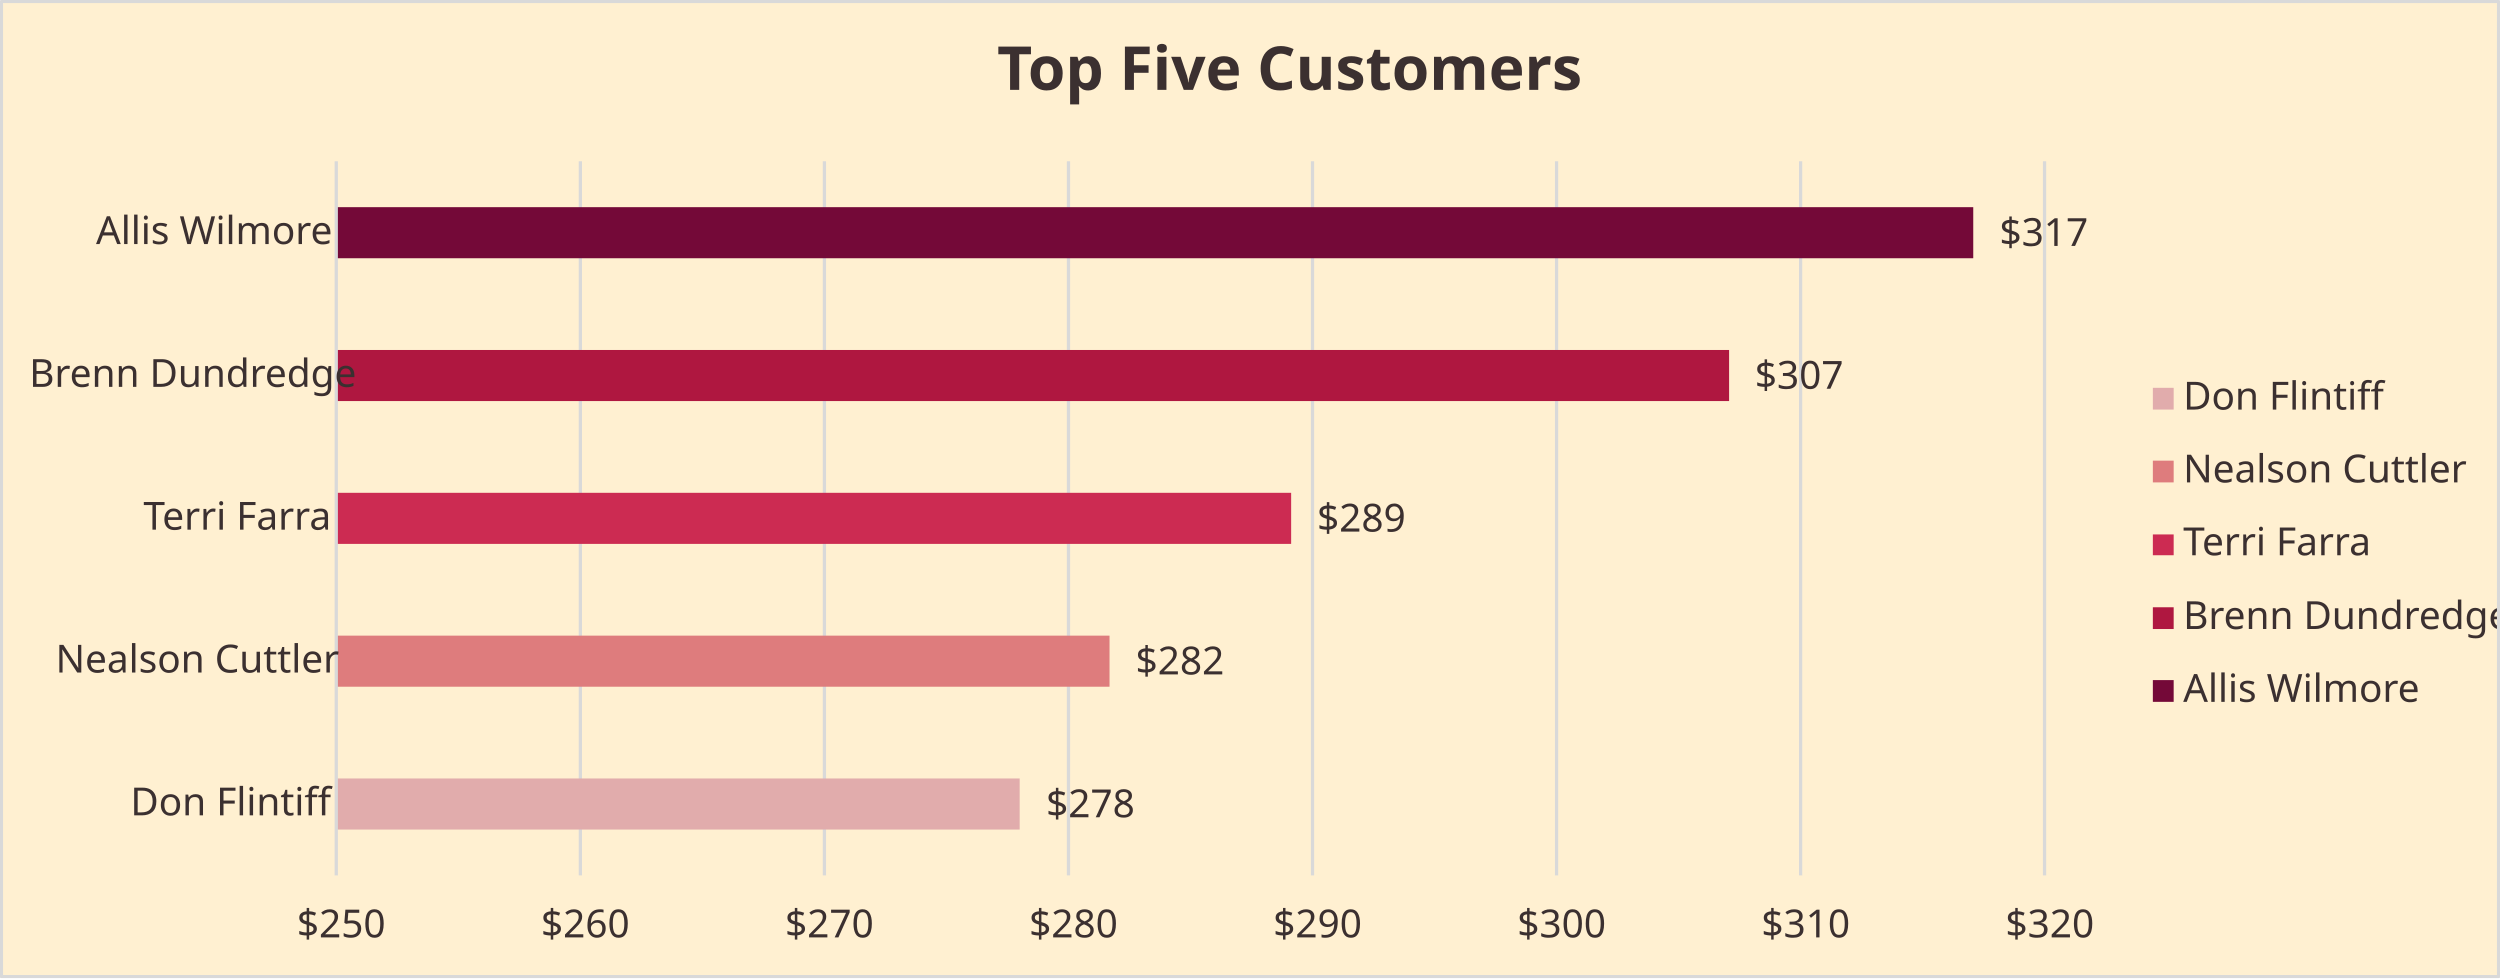
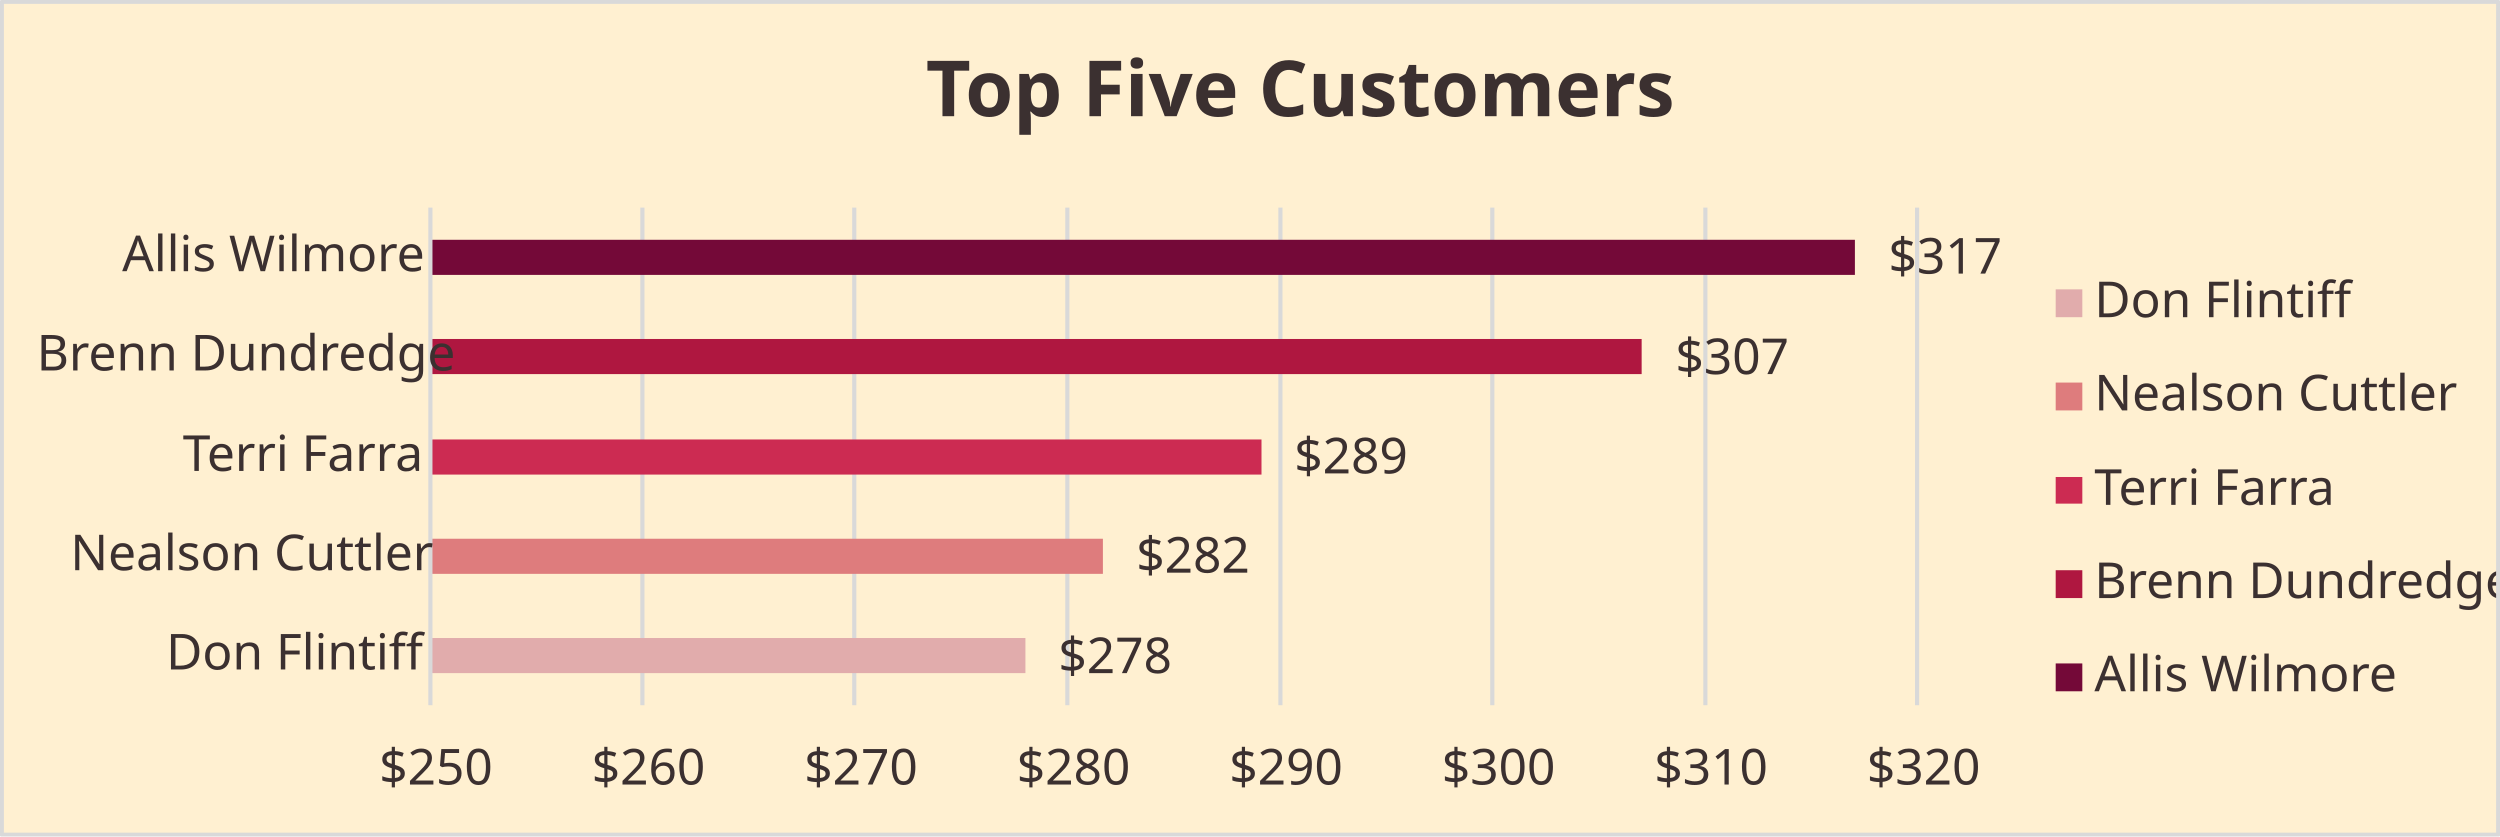
- <svg xmlns="http://www.w3.org/2000/svg" width="2643" height="1034" xml:space="preserve" overflow="hidden">
+ <svg xmlns="http://www.w3.org/2000/svg" width="2065" height="691" xml:space="preserve" overflow="hidden">
  <defs>
    <clipPath id="clip0">
-       <rect x="1477" y="137" width="2643" height="1034" />
+       <rect x="2942" y="1872" width="2065" height="691" />
    </clipPath>
  </defs>
-   <g clip-path="url(#clip0)" transform="translate(-1477 -137)">
-     <rect x="1478" y="138" width="2640" height="1031" fill="#FFF0D1" />
+   <g clip-path="url(#clip0)" transform="translate(-2942 -1872)">
+     <rect x="2943" y="1873" width="2062" height="688" fill="#FFF0D1" />
    <g>
-       <path d="M2090.57 307.5 2090.57 1062.5M2348.58 307.5 2348.58 1062.5M2606.59 307.5 2606.59 1062.5M2864.59 307.5 2864.59 1062.5M3122.6 307.5 3122.6 1062.5M3380.61 307.5 3380.61 1062.5M3638.5 307.5 3638.5 1062.5" stroke="#D9D9D9" stroke-width="3.438" stroke-linejoin="round" stroke-miterlimit="10" fill="none" />
+       <path d="M3472.61 2043.5 3472.61 2454.5M3647.62 2043.5 3647.62 2454.5M3823.63 2043.5 3823.63 2454.5M3999.63 2043.5 3999.63 2454.5M4174.64 2043.5 4174.64 2454.5M4350.64 2043.5 4350.64 2454.5M4525.5 2043.5 4525.5 2454.5" stroke="#D9D9D9" stroke-width="3.438" stroke-linejoin="round" stroke-miterlimit="10" fill="none" />
    </g>
    <g>
-       <rect x="1833" y="960" width="722" height="54" fill="#E1ACAC" />
+       <rect x="3297" y="2399" width="492" height="29" fill="#E1ACAC" />
    </g>
    <g>
-       <rect x="1833" y="809" width="817" height="54" fill="#DE7C7D" />
+       <rect x="3297" y="2317" width="556" height="29" fill="#DE7C7D" />
    </g>
    <g>
-       <rect x="1833" y="658" width="1009" height="54" fill="#CC2B52" />
+       <rect x="3297" y="2235" width="687" height="29" fill="#CC2B52" />
    </g>
    <g>
-       <rect x="1833" y="507" width="1472" height="54" fill="#AF1740" />
+       <rect x="3297" y="2152" width="1001" height="29" fill="#AF1740" />
    </g>
    <g>
-       <path d="M3563.12 410.013 1833 410.013 1833 356.012 3563.12 356.012Z" fill="#740938" />
+       <path d="M4474.15 2099.07 3297 2099.07 3297 2070.07 4474.15 2070.07Z" fill="#740938" />
    </g>
    <g>
-       <path d="M0 0 0 755" stroke="#D9D9D9" stroke-width="3.438" stroke-linejoin="round" stroke-miterlimit="10" fill="none" fill-rule="evenodd" transform="matrix(1 0 0 -1 1832.5 1062.5)" />
+       <path d="M0 0 0 411" stroke="#D9D9D9" stroke-width="3.438" stroke-linejoin="round" stroke-miterlimit="10" fill="none" fill-rule="evenodd" transform="matrix(1 0 0 -1 3297.5 2454.5)" />
    </g>
    <g>
-       <text fill="#3B3030" font-family="Aptos Narrow,Aptos Narrow_MSFontService,sans-serif" font-weight="400" font-stretch="semi-condensed" font-size="41" transform="matrix(1 0 0 1 2582.92 1001)">$278</text>
+       <text fill="#3B3030" font-family="Aptos Narrow,Aptos Narrow_MSFontService,sans-serif" font-weight="400" font-stretch="semi-condensed" font-size="41" transform="matrix(1 0 0 1 3816.22 2428)">$278</text>
    </g>
    <g>
-       <text fill="#3B3030" font-family="Aptos Narrow,Aptos Narrow_MSFontService,sans-serif" font-weight="400" font-stretch="semi-condensed" font-size="41" transform="matrix(1 0 0 1 2677.5 850)">$282</text>
+       <text fill="#3B3030" font-family="Aptos Narrow,Aptos Narrow_MSFontService,sans-serif" font-weight="400" font-stretch="semi-condensed" font-size="41" transform="matrix(1 0 0 1 3880.55 2345)">$282</text>
    </g>
    <g>
-       <text fill="#3B3030" font-family="Aptos Narrow,Aptos Narrow_MSFontService,sans-serif" font-weight="400" font-stretch="semi-condensed" font-size="41" transform="matrix(1 0 0 1 2869.35 699)">$289</text>
+       <text fill="#3B3030" font-family="Aptos Narrow,Aptos Narrow_MSFontService,sans-serif" font-weight="400" font-stretch="semi-condensed" font-size="41" transform="matrix(1 0 0 1 4011.07 2263)">$289</text>
    </g>
    <g>
-       <text fill="#3B3030" font-family="Aptos Narrow,Aptos Narrow_MSFontService,sans-serif" font-weight="400" font-stretch="semi-condensed" font-size="41" transform="matrix(1 0 0 1 3332.16 548)">$307</text>
+       <text fill="#3B3030" font-family="Aptos Narrow,Aptos Narrow_MSFontService,sans-serif" font-weight="400" font-stretch="semi-condensed" font-size="41" transform="matrix(1 0 0 1 4325.91 2181)">$307</text>
    </g>
    <g>
-       <text fill="#3B3030" font-family="Aptos Narrow,Aptos Narrow_MSFontService,sans-serif" font-weight="400" font-stretch="semi-condensed" font-size="41" transform="matrix(1 0 0 1 3590.85 397)">$317</text>
+       <text fill="#3B3030" font-family="Aptos Narrow,Aptos Narrow_MSFontService,sans-serif" font-weight="400" font-stretch="semi-condensed" font-size="41" transform="matrix(1 0 0 1 4501.89 2098)">$317</text>
    </g>
    <g>
-       <text fill="#3B3030" font-family="Aptos Narrow,Aptos Narrow_MSFontService,sans-serif" font-weight="400" font-stretch="semi-condensed" font-size="41" transform="matrix(1 0 0 1 1790.84 1128)">$250</text>
+       <text fill="#3B3030" font-family="Aptos Narrow,Aptos Narrow_MSFontService,sans-serif" font-weight="400" font-stretch="semi-condensed" font-size="41" transform="matrix(1 0 0 1 3255.22 2520)">$250</text>
    </g>
    <g>
-       <text fill="#3B3030" font-family="Aptos Narrow,Aptos Narrow_MSFontService,sans-serif" font-weight="400" font-stretch="semi-condensed" font-size="41" transform="matrix(1 0 0 1 2048.89 1128)">$260</text>
+       <text fill="#3B3030" font-family="Aptos Narrow,Aptos Narrow_MSFontService,sans-serif" font-weight="400" font-stretch="semi-condensed" font-size="41" transform="matrix(1 0 0 1 3430.76 2520)">$260</text>
    </g>
    <g>
-       <text fill="#3B3030" font-family="Aptos Narrow,Aptos Narrow_MSFontService,sans-serif" font-weight="400" font-stretch="semi-condensed" font-size="41" transform="matrix(1 0 0 1 2306.93 1128)">$270</text>
+       <text fill="#3B3030" font-family="Aptos Narrow,Aptos Narrow_MSFontService,sans-serif" font-weight="400" font-stretch="semi-condensed" font-size="41" transform="matrix(1 0 0 1 3606.31 2520)">$270</text>
    </g>
    <g>
-       <text fill="#3B3030" font-family="Aptos Narrow,Aptos Narrow_MSFontService,sans-serif" font-weight="400" font-stretch="semi-condensed" font-size="41" transform="matrix(1 0 0 1 2564.98 1128)">$280</text>
+       <text fill="#3B3030" font-family="Aptos Narrow,Aptos Narrow_MSFontService,sans-serif" font-weight="400" font-stretch="semi-condensed" font-size="41" transform="matrix(1 0 0 1 3781.85 2520)">$280</text>
    </g>
    <g>
-       <text fill="#3B3030" font-family="Aptos Narrow,Aptos Narrow_MSFontService,sans-serif" font-weight="400" font-stretch="semi-condensed" font-size="41" transform="matrix(1 0 0 1 2823.02 1128)">$290</text>
+       <text fill="#3B3030" font-family="Aptos Narrow,Aptos Narrow_MSFontService,sans-serif" font-weight="400" font-stretch="semi-condensed" font-size="41" transform="matrix(1 0 0 1 3957.39 2520)">$290</text>
    </g>
    <g>
-       <text fill="#3B3030" font-family="Aptos Narrow,Aptos Narrow_MSFontService,sans-serif" font-weight="400" font-stretch="semi-condensed" font-size="41" transform="matrix(1 0 0 1 3081.06 1128)">$300</text>
+       <text fill="#3B3030" font-family="Aptos Narrow,Aptos Narrow_MSFontService,sans-serif" font-weight="400" font-stretch="semi-condensed" font-size="41" transform="matrix(1 0 0 1 4132.94 2520)">$300</text>
    </g>
    <g>
-       <text fill="#3B3030" font-family="Aptos Narrow,Aptos Narrow_MSFontService,sans-serif" font-weight="400" font-stretch="semi-condensed" font-size="41" transform="matrix(1 0 0 1 3339.11 1128)">$310</text>
+       <text fill="#3B3030" font-family="Aptos Narrow,Aptos Narrow_MSFontService,sans-serif" font-weight="400" font-stretch="semi-condensed" font-size="41" transform="matrix(1 0 0 1 4308.48 2520)">$310</text>
    </g>
    <g>
-       <text fill="#3B3030" font-family="Aptos Narrow,Aptos Narrow_MSFontService,sans-serif" font-weight="400" font-stretch="semi-condensed" font-size="41" transform="matrix(1 0 0 1 3597.15 1128)">$320</text>
+       <text fill="#3B3030" font-family="Aptos Narrow,Aptos Narrow_MSFontService,sans-serif" font-weight="400" font-stretch="semi-condensed" font-size="41" transform="matrix(1 0 0 1 4484.03 2520)">$320</text>
    </g>
    <g>
-       <text fill="#3B3030" font-family="Aptos Narrow,Aptos Narrow_MSFontService,sans-serif" font-weight="400" font-stretch="semi-condensed" font-size="41" transform="matrix(1 0 0 1 1614.87 999)">Don Flintiff</text>
+       <text fill="#3B3030" font-family="Aptos Narrow,Aptos Narrow_MSFontService,sans-serif" font-weight="400" font-stretch="semi-condensed" font-size="41" transform="matrix(1 0 0 1 3079.24 2425)">Don Flintiff</text>
    </g>
    <g>
-       <text fill="#3B3030" font-family="Aptos Narrow,Aptos Narrow_MSFontService,sans-serif" font-weight="400" font-stretch="semi-condensed" font-size="41" transform="matrix(1 0 0 1 1535.76 848)">Nealson Cuttler</text>
+       <text fill="#3B3030" font-family="Aptos Narrow,Aptos Narrow_MSFontService,sans-serif" font-weight="400" font-stretch="semi-condensed" font-size="41" transform="matrix(1 0 0 1 3000.13 2343)">Nealson Cuttler</text>
    </g>
    <g>
-       <text fill="#3B3030" font-family="Aptos Narrow,Aptos Narrow_MSFontService,sans-serif" font-weight="400" font-stretch="semi-condensed" font-size="41" transform="matrix(1 0 0 1 1628.62 697)">Terri Farra</text>
+       <text fill="#3B3030" font-family="Aptos Narrow,Aptos Narrow_MSFontService,sans-serif" font-weight="400" font-stretch="semi-condensed" font-size="41" transform="matrix(1 0 0 1 3092.99 2261)">Terri Farra</text>
    </g>
    <g>
-       <text fill="#3B3030" font-family="Aptos Narrow,Aptos Narrow_MSFontService,sans-serif" font-weight="400" font-stretch="semi-condensed" font-size="41" transform="matrix(1 0 0 1 1507.92 546)">Brenn Dundredge</text>
+       <text fill="#3B3030" font-family="Aptos Narrow,Aptos Narrow_MSFontService,sans-serif" font-weight="400" font-stretch="semi-condensed" font-size="41" transform="matrix(1 0 0 1 2972.29 2178)">Brenn Dundredge</text>
    </g>
    <g>
-       <text fill="#3B3030" font-family="Aptos Narrow,Aptos Narrow_MSFontService,sans-serif" font-weight="400" font-stretch="semi-condensed" font-size="41" transform="matrix(1 0 0 1 1578.52 395)">Allis Wilmore</text>
+       <text fill="#3B3030" font-family="Aptos Narrow,Aptos Narrow_MSFontService,sans-serif" font-weight="400" font-stretch="semi-condensed" font-size="41" transform="matrix(1 0 0 1 3042.9 2096)">Allis Wilmore</text>
    </g>
    <g>
-       <text fill="#3B3030" font-family="Aptos Display,Aptos Display_MSFontService,sans-serif" font-weight="700" font-size="64" transform="matrix(1 0 0 1 2531.15 232)">Top Five Customers</text>
+       <text fill="#3B3030" font-family="Aptos Display,Aptos Display_MSFontService,sans-serif" font-weight="700" font-size="64" transform="matrix(1 0 0 1 3706.77 1968)">Top Five Customers</text>
    </g>
    <g>
-       <rect x="3753" y="547" width="22" height="23" fill="#E1ACAC" />
+       <rect x="4640" y="2111" width="22" height="23" fill="#E1ACAC" />
    </g>
    <g>
-       <text fill="#3B3030" font-family="Aptos Narrow,Aptos Narrow_MSFontService,sans-serif" font-weight="400" font-stretch="semi-condensed" font-size="41" transform="matrix(1 0 0 1 3785.08 570)">Don Flintiff</text>
+       <text fill="#3B3030" font-family="Aptos Narrow,Aptos Narrow_MSFontService,sans-serif" font-weight="400" font-stretch="semi-condensed" font-size="41" transform="matrix(1 0 0 1 4671.95 2134)">Don Flintiff</text>
    </g>
    <g>
-       <rect x="3753" y="624" width="22" height="23" fill="#DE7C7D" />
+       <rect x="4640" y="2188" width="22" height="23" fill="#DE7C7D" />
    </g>
    <g>
-       <text fill="#3B3030" font-family="Aptos Narrow,Aptos Narrow_MSFontService,sans-serif" font-weight="400" font-stretch="semi-condensed" font-size="41" transform="matrix(1 0 0 1 3785.08 647)">Nealson Cuttler</text>
+       <text fill="#3B3030" font-family="Aptos Narrow,Aptos Narrow_MSFontService,sans-serif" font-weight="400" font-stretch="semi-condensed" font-size="41" transform="matrix(1 0 0 1 4671.95 2211)">Nealson Cuttler</text>
    </g>
    <g>
-       <rect x="3753" y="702" width="22" height="22" fill="#CC2B52" />
+       <rect x="4640" y="2266" width="22" height="22" fill="#CC2B52" />
    </g>
    <g>
-       <text fill="#3B3030" font-family="Aptos Narrow,Aptos Narrow_MSFontService,sans-serif" font-weight="400" font-stretch="semi-condensed" font-size="41" transform="matrix(1 0 0 1 3785.08 724)">Terri Farra</text>
+       <text fill="#3B3030" font-family="Aptos Narrow,Aptos Narrow_MSFontService,sans-serif" font-weight="400" font-stretch="semi-condensed" font-size="41" transform="matrix(1 0 0 1 4671.95 2289)">Terri Farra</text>
    </g>
    <g>
-       <rect x="3753" y="779" width="22" height="23" fill="#AF1740" />
+       <rect x="4640" y="2343" width="22" height="23" fill="#AF1740" />
    </g>
    <g>
-       <text fill="#3B3030" font-family="Aptos Narrow,Aptos Narrow_MSFontService,sans-serif" font-weight="400" font-stretch="semi-condensed" font-size="41" transform="matrix(1 0 0 1 3785.08 802)">Brenn Dundredge</text>
+       <text fill="#3B3030" font-family="Aptos Narrow,Aptos Narrow_MSFontService,sans-serif" font-weight="400" font-stretch="semi-condensed" font-size="41" transform="matrix(1 0 0 1 4671.95 2366)">Brenn Dundredge</text>
    </g>
    <g>
-       <rect x="3753" y="856" width="22" height="23" fill="#740938" />
+       <rect x="4640" y="2420" width="22" height="23" fill="#740938" />
    </g>
    <g>
-       <text fill="#3B3030" font-family="Aptos Narrow,Aptos Narrow_MSFontService,sans-serif" font-weight="400" font-stretch="semi-condensed" font-size="41" transform="matrix(1 0 0 1 3785.08 879)">Allis Wilmore</text>
+       <text fill="#3B3030" font-family="Aptos Narrow,Aptos Narrow_MSFontService,sans-serif" font-weight="400" font-stretch="semi-condensed" font-size="41" transform="matrix(1 0 0 1 4671.95 2443)">Allis Wilmore</text>
    </g>
-     <rect x="1478.5" y="138.5" width="2640" height="1031" stroke="#D9D9D9" stroke-width="3.438" stroke-linejoin="round" stroke-miterlimit="10" fill="none" />
+     <rect x="2943.5" y="1873.5" width="2062" height="688" stroke="#D9D9D9" stroke-width="3.438" stroke-linejoin="round" stroke-miterlimit="10" fill="none" />
  </g>
</svg>
